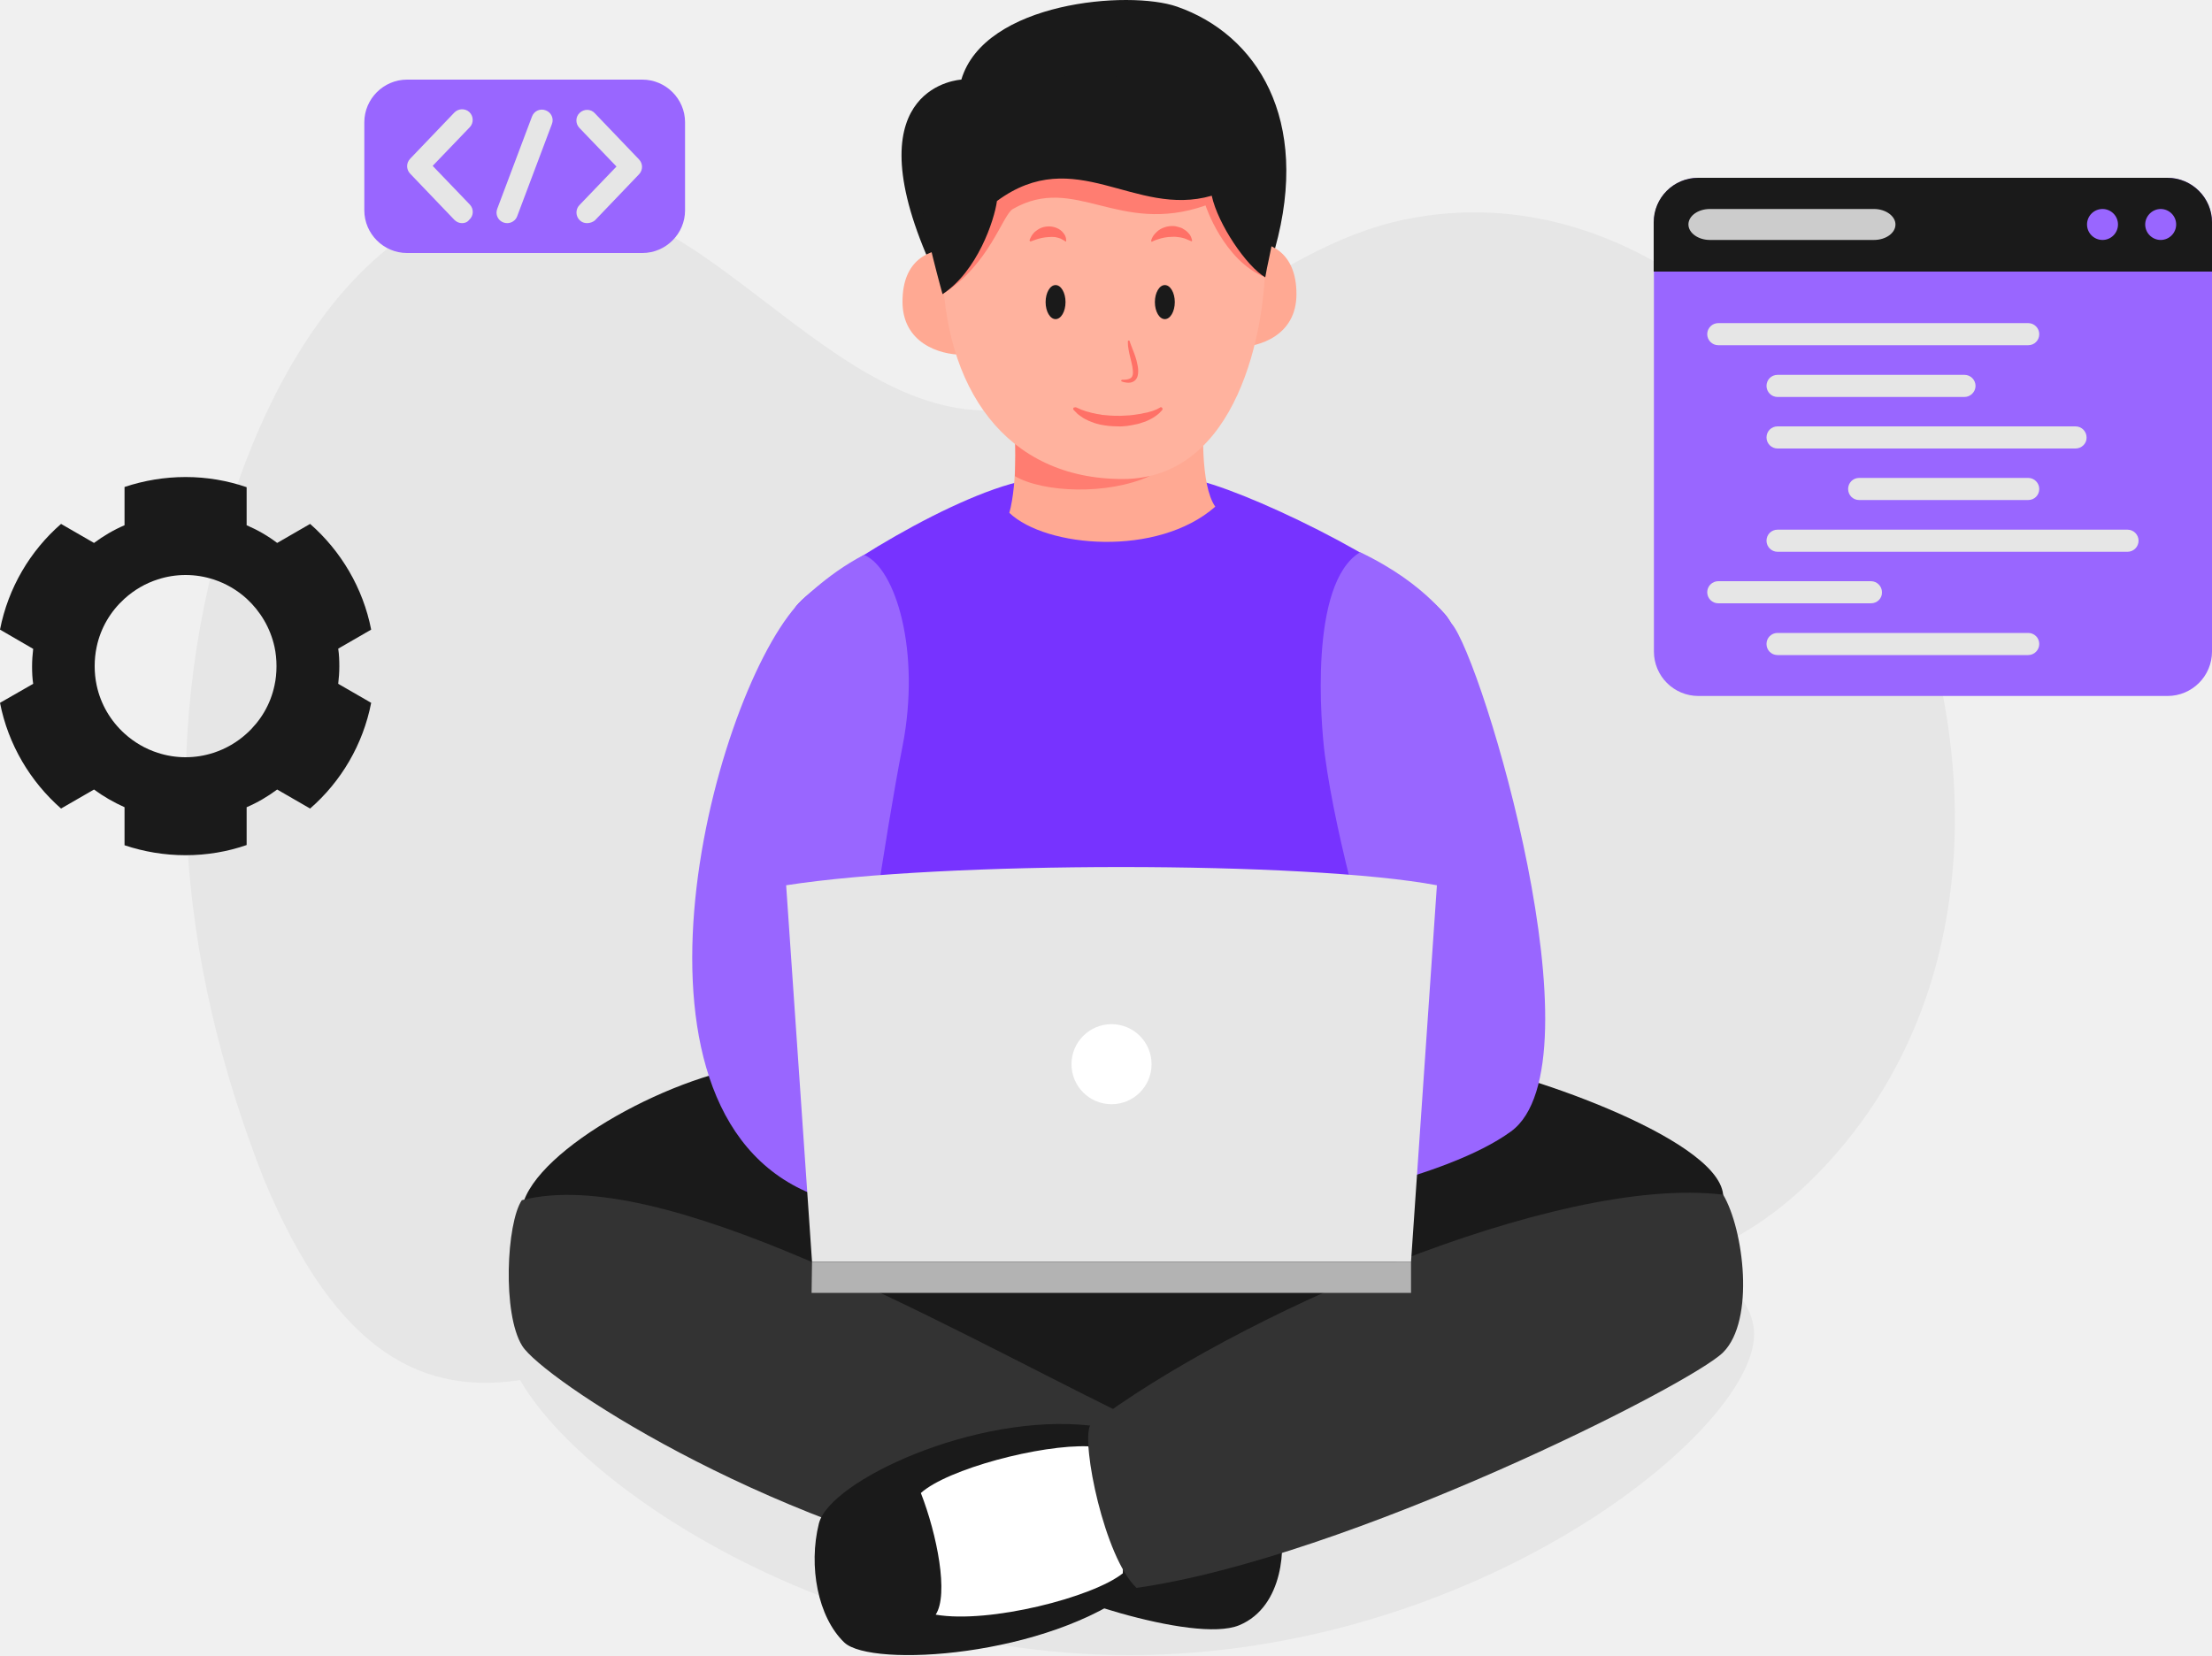
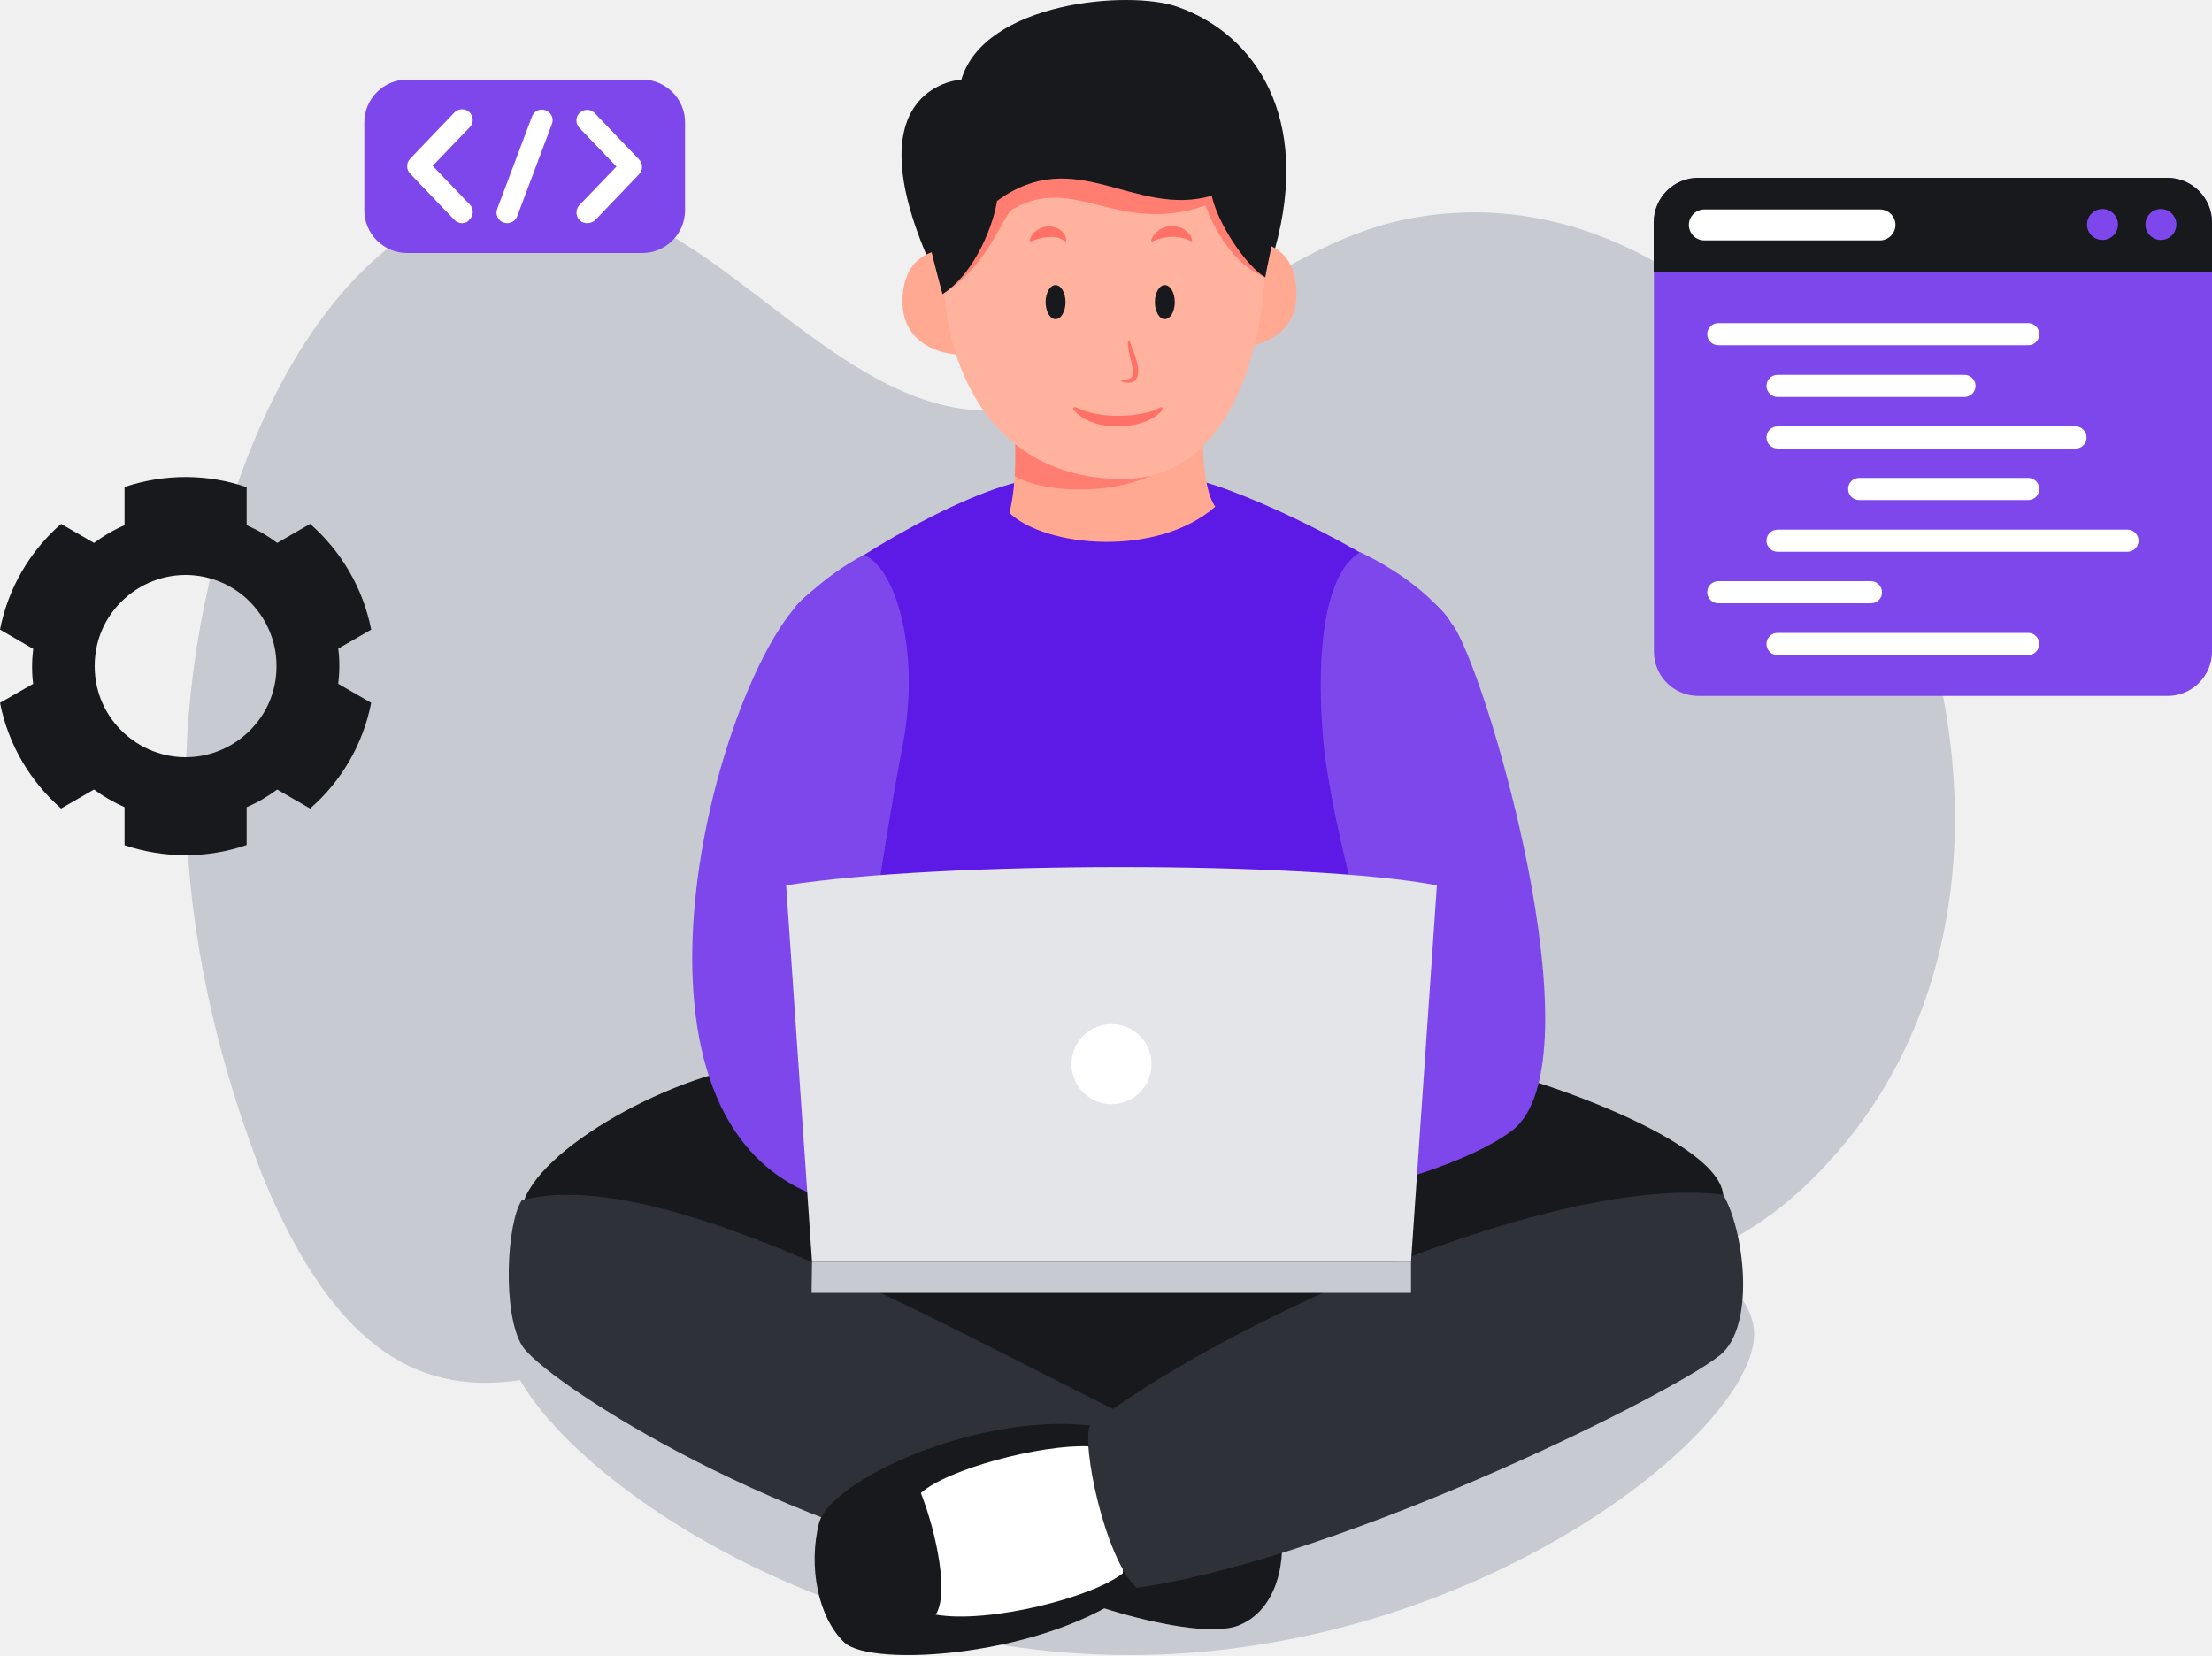
<svg xmlns="http://www.w3.org/2000/svg" version="1.1" x="0px" y="0px" viewBox="0 0 1000 748.4" style="enable-background:new 0 0 1000 748.4;" xml:space="preserve">
  <style type="text/css">
- 	.st0{fill:#E6E6E6;}
- 	.st1{fill:#9966FF;}
- 	.st2{fill:#1A1A1A;}
- 	.st3{fill:#CCCCCC;}
- 	.st4{fill:#333333;}
- 	.st5{fill:#FFFFFF;}
- 	.st6{fill:#7733FF;}
- 	.st7{fill:#B3B3B3;}
- 	.st8{fill:#FFA993;}
- 	.st9{fill:#FF7D71;}
- 	.st10{fill:#FFB29E;}
- 	.st11{fill:#FF7167;}
+ 	.st0{fill:#C7CAD1;}
+ 	.st1{fill:#7E47EB;}
+ 	.st2{fill:#17191C;}
+ 	.st3{fill:#FFFFFF;}
+ 	.st4{fill:#2E3138;}
+ 	.st5{fill:#5D19E6;}
+ 	.st6{fill:#E3E5E8;}
+ 	.st7{fill:#FFA993;}
+ 	.st8{fill:#FF7D71;}
+ 	.st9{fill:#FFB29E;}
+ 	.st10{fill:#FF7167;}
+ 	.st11{fill:#1A1A1A;}
</style>
  <g id="Layer_3">
</g>
  <g id="Layer_1">
</g>
  <g id="Layer_2">
    <g>
      <path class="st0" d="M119.3,533.2c66.4,159.4,158.1,74.3,274.7,22.3c67.5-30.1,116.2-31.9,185.2-6.4    c78.5,29,168.6,53.5,238.6-14.5c157.9-153.2,6.4-473.3-182-435.5c-63.8,12.8-112.6,73.1-175,85.1    c-60.7,11.7-111.1-52.9-162.3-80.4C208,55.2,138.5,124.4,105.4,224.7C70.8,329.7,79.9,433,119.3,533.2z" />
      <g>
        <path class="st1" d="M1000,100.5v194.1c0,11.1-9,20.1-20.1,20.1H767.8c-11.1,0-20.1-9-20.1-20.1V100.5c0-11.1,9-20.1,20.1-20.1     h212.1C991,80.4,1000,89.5,1000,100.5z" />
        <path class="st2" d="M1000,100.5v22.3H747.6v-22.3c0-11.1,9-20.1,20.1-20.1h212.1C991,80.4,1000,89.5,1000,100.5z" />
-         <path class="st1" d="M969.8,101.5c0,3.9,3.2,7,7,7c3.9,0,7-3.2,7-7c0-3.9-3.2-7-7-7C973,94.5,969.8,97.7,969.8,101.5z" />
+         <circle class="st1" cx="976.9" cy="101.5" r="7" />
        <circle class="st1" cx="950.5" cy="101.5" r="7" />
-         <path class="st3" d="M856.9,101.5c0,3.9-4.4,7-9.7,7h-74.2c-5.3,0-9.7-3.2-9.7-7c0-3.9,4.4-7,9.7-7h74.2     C852.5,94.5,856.9,97.7,856.9,101.5z" />
        <g>
          <g>
-             <path class="st0" d="M916.9,156.1H776.8c-2.8,0-5-2.3-5-5c0-2.8,2.3-5,5-5h140.1c2.8,0,5,2.3,5,5       C921.9,153.9,919.7,156.1,916.9,156.1z" />
+             <path class="st3" d="M916.9,156.1H776.8c-2.8,0-5-2.3-5-5c0-2.8,2.3-5,5-5h140.1c2.8,0,5,2.3,5,5       C921.9,153.9,919.7,156.1,916.9,156.1z" />
          </g>
          <g>
-             <path class="st0" d="M888.1,179.5h-84.5c-2.8,0-5-2.3-5-5c0-2.8,2.2-5,5-5h84.5c2.8,0,5,2.3,5,5       C893.1,177.2,890.8,179.5,888.1,179.5z" />
+             <path class="st3" d="M888.1,179.5h-84.5c-2.8,0-5-2.3-5-5c0-2.8,2.2-5,5-5h84.5c2.8,0,5,2.3,5,5       C893.1,177.2,890.8,179.5,888.1,179.5z" />
          </g>
          <g>
-             <path class="st0" d="M938.3,202.8H803.6c-2.8,0-5-2.3-5-5c0-2.8,2.2-5,5-5h134.7c2.8,0,5,2.3,5,5       C943.4,200.5,941.1,202.8,938.3,202.8z" />
+             <path class="st3" d="M938.3,202.8H803.6c-2.8,0-5-2.3-5-5c0-2.8,2.2-5,5-5h134.7c2.8,0,5,2.3,5,5       C943.4,200.5,941.1,202.8,938.3,202.8z" />
          </g>
          <g>
-             <path class="st0" d="M916.9,226.1h-76.4c-2.8,0-5-2.2-5-5c0-2.8,2.2-5,5-5h76.4c2.8,0,5,2.3,5,5       C921.9,223.9,919.7,226.1,916.9,226.1z" />
+             <path class="st3" d="M916.9,226.1h-76.4c-2.8,0-5-2.2-5-5c0-2.8,2.2-5,5-5h76.4c2.8,0,5,2.3,5,5       C921.9,223.9,919.7,226.1,916.9,226.1z" />
          </g>
          <g>
-             <path class="st0" d="M961.8,249.5H803.6c-2.8,0-5-2.3-5-5c0-2.8,2.2-5,5-5h158.2c2.8,0,5,2.3,5,5       C966.8,247.2,964.6,249.5,961.8,249.5z" />
+             <path class="st3" d="M961.8,249.5H803.6c-2.8,0-5-2.3-5-5c0-2.8,2.2-5,5-5h158.2c2.8,0,5,2.3,5,5       C966.8,247.2,964.6,249.5,961.8,249.5z" />
          </g>
          <g>
-             <path class="st0" d="M845.8,272.8h-69c-2.8,0-5-2.3-5-5c0-2.8,2.3-5,5-5h69c2.8,0,5,2.3,5,5       C850.9,270.6,848.6,272.8,845.8,272.8z" />
+             <path class="st3" d="M845.8,272.8h-69c-2.8,0-5-2.3-5-5c0-2.8,2.3-5,5-5h69c2.8,0,5,2.3,5,5       C850.9,270.6,848.6,272.8,845.8,272.8z" />
          </g>
          <g>
-             <path class="st0" d="M916.9,296.2H803.6c-2.8,0-5-2.2-5-5c0-2.8,2.2-5,5-5h113.3c2.8,0,5,2.2,5,5       C921.9,293.9,919.7,296.2,916.9,296.2z" />
+             <path class="st3" d="M916.9,296.2H803.6c-2.8,0-5-2.2-5-5c0-2.8,2.2-5,5-5h113.3c2.8,0,5,2.2,5,5       C921.9,293.9,919.7,296.2,916.9,296.2z" />
          </g>
        </g>
+         <path class="st3" d="M849.9,108.7h-79.4c-3.9,0-7-3.2-7-7v0c0-3.9,3.2-7,7-7h79.4c3.9,0,7,3.2,7,7v0     C856.9,105.5,853.7,108.7,849.9,108.7z" />
      </g>
      <path class="st2" d="M153.4,301.3c0-2.7-0.1-5.3-0.5-8l14.9-8.6c-3.7-18.9-13.7-35.6-27.6-47.8l-14.9,8.6c-4.2-3.2-8.9-5.9-13.8-8    v-17.2c-8.7-3-18-4.6-27.6-4.6c-9.6,0-18.9,1.6-27.6,4.5v17.3c-4.9,2.1-9.5,4.8-13.8,8l-14.9-8.6c-14,12.2-23.9,28.9-27.6,47.8    l15,8.7c-0.3,2.6-0.5,5.2-0.5,7.9c0,2.7,0.1,5.3,0.5,7.9L0,317.8c3.7,18.9,13.7,35.6,27.6,47.8l14.9-8.6c4.2,3.1,8.9,5.8,13.8,8    v17.2c8.7,2.9,17.9,4.5,27.6,4.5c9.6,0,19-1.6,27.6-4.6V365c4.9-2.1,9.5-4.8,13.8-8l14.9,8.6c14-12.2,23.9-28.9,27.6-47.8    l-14.9-8.6C153.2,306.6,153.4,304,153.4,301.3z M124.1,309.9c-1.8,8.6-6.3,16.1-12.6,21.8c-4.3,3.9-9.4,6.9-15,8.7    c-4,1.3-8.2,2-12.6,2c-4.4,0-8.6-0.7-12.6-2c-5.6-1.8-10.7-4.8-15-8.7c-6.3-5.7-10.8-13.3-12.6-21.8c-0.6-2.8-0.9-5.7-0.9-8.7    c0-3,0.3-5.9,0.9-8.7c1.8-8.6,6.3-16.1,12.6-21.8c4.3-3.9,9.4-6.9,15-8.7c4-1.3,8.2-2,12.6-2c4.4,0,8.6,0.7,12.6,2    c5.6,1.8,10.7,4.8,15,8.7c6.2,5.7,10.7,13.2,12.6,21.8c0.6,2.8,0.9,5.7,0.9,8.7C125,304.3,124.7,307.2,124.1,309.9z" />
      <g>
        <path class="st1" d="M309.7,95.1c0,10.6-8.7,19.3-19.3,19.3H184c-10.6,0-19.3-8.7-19.3-19.3V55.3c0-10.6,8.7-19.3,19.3-19.3     h106.4c10.6,0,19.3,8.7,19.3,19.3V95.1z" />
      </g>
      <g>
        <g>
-           <path class="st0" d="M265.4,100.9c-1.2,0-2.4-0.4-3.3-1.3c-1.9-1.8-2-4.9-0.2-6.8l16.8-17.5l-16.8-17.5c-1.8-1.9-1.8-5,0.2-6.8      c1.9-1.8,5-1.8,6.8,0.2l20,20.9c1.8,1.9,1.8,4.8,0,6.7l-20,20.9C268,100.4,266.7,100.9,265.4,100.9z" />
+           <path class="st3" d="M265.4,100.9c-1.2,0-2.4-0.4-3.3-1.3c-1.9-1.8-2-4.9-0.2-6.8l16.8-17.5l-16.8-17.5c-1.8-1.9-1.8-5,0.2-6.8      c1.9-1.8,5-1.8,6.8,0.2l20,20.9c1.8,1.9,1.8,4.8,0,6.7l-20,20.9C268,100.4,266.7,100.9,265.4,100.9z" />
        </g>
        <g>
-           <path class="st0" d="M208.9,100.9c-1.3,0-2.5-0.5-3.5-1.5l-20-20.9c-1.8-1.9-1.8-4.8,0-6.7l20-20.9c1.8-1.9,4.9-2,6.8-0.2      c1.9,1.8,2,4.9,0.2,6.8l-16.8,17.5l16.8,17.5c1.8,1.9,1.8,5-0.2,6.8C211.3,100.5,210.1,100.9,208.9,100.9z" />
+           <path class="st3" d="M208.9,100.9c-1.3,0-2.5-0.5-3.5-1.5l-20-20.9c-1.8-1.9-1.8-4.8,0-6.7l20-20.9c1.8-1.9,4.9-2,6.8-0.2      c1.9,1.8,2,4.9,0.2,6.8l-16.8,17.5l16.8,17.5c1.8,1.9,1.8,5-0.2,6.8C211.3,100.5,210.1,100.9,208.9,100.9z" />
        </g>
        <g>
-           <path class="st0" d="M229.3,100.9c-0.6,0-1.1-0.1-1.7-0.3c-2.5-0.9-3.8-3.7-2.8-6.2l15.7-41.7c0.9-2.5,3.7-3.8,6.2-2.8      c2.5,0.9,3.8,3.7,2.8,6.2l-15.7,41.7C233.1,99.7,231.2,100.9,229.3,100.9z" />
+           <path class="st3" d="M229.3,100.9c-0.6,0-1.1-0.1-1.7-0.3c-2.5-0.9-3.8-3.7-2.8-6.2l15.7-41.7c0.9-2.5,3.7-3.8,6.2-2.8      c2.5,0.9,3.8,3.7,2.8,6.2l-15.7,41.7C233.1,99.7,231.2,100.9,229.3,100.9z" />
        </g>
      </g>
      <path class="st0" d="M793,603.3c0,44.3-126.4,145.1-282.3,145.1c-155.9,0-282.3-100.8-282.3-145.1c0-44.3,126.4-80.3,282.3-80.3    C666.7,523,793,559,793,603.3z" />
      <g>
        <path class="st2" d="M661.7,481.2c19.4,1.4,114.8,32.4,117.3,59c2.4,26.6-200.7,143.9-289.7,142.7     c-89-1.2-259.2-111.2-253.2-137.4c6-26.2,70.4-61.2,110-64.3C395.7,477.4,661.7,481.2,661.7,481.2z" />
        <path class="st2" d="M484.4,625.2c13.5,3.3,37.1,21.4,45.5,26.2c8.5,4.8,45.3,27.2,48.4,36.9c3,9.7,2.4,38.1-18.1,46.6     c-20.6,8.5-89.5-15.1-98.5-23.6C451.3,644.2,484.4,625.2,484.4,625.2z" />
        <path class="st4" d="M235.9,542.7c-6.9,10.3-8.9,51.4,0.2,65.9s107,79.8,220.1,102.8c-3.6-16.9,41.5-64.1,49.6-73     C423.1,597.7,299,526.3,235.9,542.7z" />
        <path class="st2" d="M492.8,644.6c-51.8-5.8-117.8,25-122.6,44.3c-4.8,19.3-0.5,42.3,11.5,53.8c12.1,11.5,91.7,6.7,132-24.8     C522,685.3,492.8,644.6,492.8,644.6z" />
-         <path class="st5" d="M492.1,654c-21.6-0.9-63.7,10.2-75.8,21.1c7.3,18.7,12.7,45.9,6.7,55c24.2,4.2,71.2-7.9,84.6-18.7     C508.7,693.8,492.1,654,492.1,654z" />
+         <path class="st3" d="M492.1,654c-21.6-0.9-63.7,10.2-75.8,21.1c7.3,18.7,12.7,45.9,6.7,55c24.2,4.2,71.2-7.9,84.6-18.7     C508.7,693.8,492.1,654,492.1,654z" />
        <path class="st4" d="M779,540.2c9.3,15.7,14.5,56.8,0,71.3S609.7,704.3,513.8,718c-14.5-13.7-25-65.3-21-73.4     C557.3,595.5,703.2,531,779,540.2z" />
      </g>
      <g>
-         <path class="st6" d="M653.3,417.3c2.6,32.6-13.9,36.3-25.4,44.1s-7.9,31.4-3.6,71.3c-26,20.6-166.9,51.4-244.8,9.7     c1.8-11.5,3-42.9,1.2-56.8s-8.5-21.8-32-35.7C325,436.1,349.8,286.7,360,274c10.3-12.7,73.8-52.6,107-57.4c0,0,50.8-3,71.3,0     c20.6,3,94.9,38.1,114.9,61.1C673.2,300.6,651.4,394.3,653.3,417.3z" />
+         <path class="st5" d="M653.3,417.3c2.6,32.6-13.9,36.3-25.4,44.1s-7.9,31.4-3.6,71.3c-26,20.6-166.9,51.4-244.8,9.7     c1.8-11.5,3-42.9,1.2-56.8s-8.5-21.8-32-35.7C325,436.1,349.8,286.7,360,274c10.3-12.7,73.8-52.6,107-57.4c0,0,50.8-3,71.3,0     c20.6,3,94.9,38.1,114.9,61.1C673.2,300.6,651.4,394.3,653.3,417.3z" />
        <path class="st1" d="M582.3,545.5c3.2-0.8,70.9-12.1,100.8-33.9c41.8-30.5-12.9-213.6-26.9-229.7c0,0-10.7-17.6-41.3-32.2     c-23.3,14-17.7,78.2-16,91.4c5.2,39.9,21.7,94.9,25.4,107.6c-8.9,9.7-51.6,29-51.6,29L582.3,545.5z" />
        <path class="st1" d="M427.5,549.5c0,0-29,1.3-56.4-8.1C272.5,507.6,320.7,318.8,360,274c0,0,13.2-14.2,30.6-23.1     c14.3,5.9,25.8,43.6,17.4,86.6c-7.9,40.3-19.2,118.5-19.2,126.6c8.9,6.4,34.7,19.3,34.7,19.3L427.5,549.5z" />
-         <path class="st0" d="M637.9,570.5H367.1l-11.7-170.2c70.2-11,235.6-11,294.2,0L637.9,570.5z" />
-         <circle class="st5" cx="502.5" cy="481.2" r="18.1" />
-         <polygon class="st7" points="637.9,570.5 637.9,584.6 366.9,584.6 367.1,570.5    " />
+         <path class="st6" d="M637.9,570.5H367.1l-11.7-170.2c70.2-11,235.6-11,294.2,0L637.9,570.5z" />
+         <circle class="st3" cx="502.5" cy="481.2" r="18.1" />
+         <polygon class="st0" points="637.9,570.5 637.9,584.6 366.9,584.6 367.1,570.5    " />
      </g>
      <g>
-         <path class="st8" d="M544.6,181.5c-1,10.9-2,37.9,4.8,47.6c-26.2,23-76.6,18.5-93.1,2.8c3.6-12.9,3.6-39.5,0-48     c-3.6-8.5,42.7-14.9,42.7-14.9L544.6,181.5z" />
+         <path class="st7" d="M544.6,181.5c-1,10.9-2,37.9,4.8,47.6c-26.2,23-76.6,18.5-93.1,2.8c3.6-12.9,3.6-39.5,0-48     c-3.6-8.5,42.7-14.9,42.7-14.9L544.6,181.5z" />
        <path class="st2" d="M418.7,115c-32.3-76.6,15.9-79,15.9-79c10.5-35.2,75.7-40.6,97.5-33c35.9,12.5,60.6,50.7,44.3,109.4     c0,0-20.2,88-68.8,87.8C458.7,200.1,418.7,115,418.7,115z" />
-         <path class="st8" d="M586.1,133c0,18.7-16.7,24-27,24c-10.4,0-7.4-16.7-7.4-27.1c0-10.5,1.4-20.8,11.8-20.8     C573.9,109,586.1,113.8,586.1,133z" />
-         <path class="st8" d="M408,136.4c0,18.7,16.7,24,27,24s7.4-16.7,7.4-27.1s-1.4-20.8-11.8-20.8S408,117.3,408,136.4z" />
-         <path class="st9" d="M519.7,215.3c-19,8.6-48,7.5-60.9,0c0.2-5.9,0.4-13.4,0-17.7C474.1,202.5,519.7,215.3,519.7,215.3z" />
-         <path class="st10" d="M426.1,117.9c0,58,29,98.7,81.4,98.7s64.5-68.5,64.5-98.7S523.3,53,497.1,53     C433.4,53,426.1,117.9,426.1,117.9z" />
-         <path class="st9" d="M426.1,133c21.4-13.5,27-35.7,31.8-38.5c28.1-16.1,47.6,12.2,87.1-1.6c0,0,8.1,24.9,27,32.5     c0.9-16-19.5-43.4-31.5-54.3c-12-10.9-81.8-22.9-94.6,3.3C433,100.5,426.1,133,426.1,133z" />
+         <path class="st7" d="M586.1,133c0,18.7-16.7,24-27,24c-10.4,0-7.4-16.7-7.4-27.1c0-10.5,1.4-20.8,11.8-20.8     C573.9,109,586.1,113.8,586.1,133z" />
+         <path class="st7" d="M408,136.4c0,18.7,16.7,24,27,24s7.4-16.7,7.4-27.1s-1.4-20.8-11.8-20.8S408,117.3,408,136.4z" />
+         <path class="st8" d="M519.7,215.3c-19,8.6-48,7.5-60.9,0c0.2-5.9,0.4-13.4,0-17.7C474.1,202.5,519.7,215.3,519.7,215.3z" />
+         <path class="st9" d="M426.1,117.9c0,58,29,98.7,81.4,98.7s64.5-68.5,64.5-98.7S523.3,53,497.1,53     C433.4,53,426.1,117.9,426.1,117.9z" />
+         <path class="st8" d="M426.1,133c21.4-13.5,27-35.7,31.8-38.5c28.1-16.1,47.6,12.2,87.1-1.6c0,0,8.1,24.9,27,32.5     c0.9-16-19.5-43.4-31.5-54.3c-12-10.9-81.8-22.9-94.6,3.3C433,100.5,426.1,133,426.1,133z" />
        <path class="st2" d="M426.1,133c15.7-10.3,23.4-33.3,24.6-42.1c35.5-26.2,62.1,7.7,97.1-2.4c2.8,12.9,15.7,31.9,24.2,36.9     c1.6-10.1,7.1-26.9,2.7-38.2c-4.4-11.3-9.8-51.2-79.6-53.2c-69.8-2-80.3,42.7-78.7,56.4S426.1,133,426.1,133z" />
        <ellipse class="st2" cx="526.6" cy="136.6" rx="4.5" ry="7.7" />
        <ellipse class="st2" cx="477.2" cy="136.6" rx="4.5" ry="7.7" />
-         <path class="st11" d="M520.4,108.8c0,0,0-0.1,0.1-0.3c0.1-0.2,0.1-0.5,0.3-0.8c0.3-0.7,0.8-1.5,1.6-2.3c0.4-0.4,0.8-0.8,1.3-1.2     c0.5-0.4,1.1-0.7,1.7-1c0.6-0.3,1.3-0.5,2-0.7c0.7-0.2,1.4-0.2,2.2-0.3c0.7,0,1.5,0,2.2,0.2c0.7,0.1,1.4,0.4,2.1,0.6     c0.7,0.2,1.2,0.7,1.8,1c0.5,0.3,1,0.8,1.4,1.2c0.8,0.8,1.3,1.7,1.5,2.4c0.3,0.7,0.3,1.1,0.3,1.1l0,0.2c0,0.1-0.1,0.2-0.2,0.2     c0,0-0.1,0-0.1,0c0,0-0.3-0.1-0.7-0.3c-0.5-0.2-1.1-0.5-1.9-0.8c-0.4-0.2-0.9-0.3-1.3-0.4c-0.5-0.1-1-0.3-1.5-0.3     c-1.1-0.2-2.2-0.3-3.4-0.2c-2.3,0-4.6,0.5-6.3,1.1c-1.7,0.5-2.7,1.1-2.7,1.1c-0.1,0.1-0.2,0-0.3-0.1c0,0,0-0.1,0-0.1L520.4,108.8     z" />
-         <path class="st11" d="M465.4,108.8c0,0,0.1-0.4,0.4-1.1c0.3-0.6,0.7-1.4,1.4-2.2c0.3-0.4,0.7-0.8,1.2-1.1c0.4-0.3,0.9-0.7,1.5-1     c1.1-0.6,2.3-0.9,3.6-1c1.3-0.1,2.7,0.1,4,0.6c1.3,0.5,2.4,1.3,3.1,2.2c0.4,0.4,0.6,0.9,0.9,1.3c0.2,0.4,0.3,0.9,0.4,1.2     c0.1,0.7,0.1,1.1,0.1,1.1l0,0.2c0,0.1-0.1,0.2-0.2,0.2c0,0-0.1,0-0.1,0c0,0-0.2-0.1-0.6-0.4c-0.4-0.3-1-0.5-1.6-0.9     c-0.7-0.3-1.6-0.5-2.5-0.7c-1-0.1-2-0.1-3,0c-2.1,0.1-4.1,0.6-5.6,1.1c-1.5,0.5-2.5,0.9-2.5,0.9c-0.1,0-0.2,0-0.2-0.1     c0,0,0-0.1,0-0.1L465.4,108.8z" />
-         <path class="st11" d="M510.7,154.3c0,0,0.1,0.3,0.3,0.9c0.2,0.6,0.5,1.4,0.9,2.4c0.8,2,1.9,4.7,2.4,7.7c0.3,1.5,0.4,3.1,0,4.7     c-0.2,0.8-0.7,1.6-1.3,2.1c-0.6,0.5-1.4,0.8-2,0.9c-1.3,0.2-2.2-0.1-2.9-0.2c-0.6-0.2-1-0.3-1-0.3c-0.2-0.1-0.3-0.3-0.2-0.5     c0.1-0.2,0.2-0.2,0.3-0.3l0,0c0,0,0.4,0,1,0c0.6,0,1.5-0.1,2.3-0.4c0.9-0.3,1.4-0.9,1.6-1.9c0.2-1,0-2.4-0.2-3.7     c-0.5-2.7-1.4-5.5-1.7-7.7c-0.2-1.1-0.3-2-0.3-2.7c0-0.7,0-1,0-1l0,0c0-0.2,0.2-0.4,0.4-0.3C510.6,154,510.7,154.1,510.7,154.3z" />
-         <path class="st11" d="M486.5,184.2c0,0,0.6,0.3,1.6,0.7c0.5,0.3,1.2,0.5,1.8,0.7c0.7,0.3,1.4,0.5,2.3,0.7     c0.9,0.3,1.8,0.5,2.9,0.7c1,0.3,2.1,0.3,3.2,0.6c1.1,0.1,2.3,0.2,3.5,0.3c1.2,0.1,2.4,0.1,3.6,0.1c1.2,0.1,2.4-0.1,3.6-0.1     c1.2-0.1,2.4-0.1,3.5-0.3c1.1-0.2,2.2-0.3,3.3-0.5c1-0.2,2-0.5,2.9-0.6c0.9-0.3,1.7-0.5,2.4-0.7c0.7-0.3,1.3-0.5,1.8-0.7     c0.9-0.5,1.5-0.8,1.5-0.8l0.1-0.1c0.4-0.2,0.8,0,1,0.4c0.1,0.3,0.1,0.6-0.1,0.8c0,0-0.4,0.5-1.3,1.4c-0.9,0.8-2.3,1.9-4.1,2.8     c-0.9,0.4-1.9,1-3.1,1.3c-1.1,0.4-2.3,0.8-3.5,1c-1.2,0.3-2.6,0.5-3.9,0.7c-1.3,0.1-2.7,0.3-4.1,0.2c-1.4,0-2.7-0.1-4.1-0.2     c-1.3-0.1-2.6-0.4-3.9-0.6c-1.2-0.3-2.5-0.6-3.6-1.1c-0.6-0.2-1.1-0.4-1.6-0.6c-0.5-0.3-1-0.5-1.4-0.7c-0.9-0.4-1.7-1-2.4-1.5     c-0.7-0.5-1.3-0.9-1.7-1.4c-0.8-0.8-1.3-1.3-1.3-1.3c-0.3-0.3-0.3-0.8,0-1.1C485.9,184.2,486.3,184.1,486.5,184.2z" />
+         <path class="st10" d="M520.4,108.8c0,0,0-0.1,0.1-0.3c0.1-0.2,0.1-0.5,0.3-0.8c0.3-0.7,0.8-1.5,1.6-2.3c0.4-0.4,0.8-0.8,1.3-1.2     c0.5-0.4,1.1-0.7,1.7-1c0.6-0.3,1.3-0.5,2-0.7c0.7-0.2,1.4-0.2,2.2-0.3c0.7,0,1.5,0,2.2,0.2c0.7,0.1,1.4,0.4,2.1,0.6     c0.7,0.2,1.2,0.7,1.8,1c0.5,0.3,1,0.8,1.4,1.2c0.8,0.8,1.3,1.7,1.5,2.4c0.3,0.7,0.3,1.1,0.3,1.1l0,0.2c0,0.1-0.1,0.2-0.2,0.2     c0,0-0.1,0-0.1,0c0,0-0.3-0.1-0.7-0.3c-0.5-0.2-1.1-0.5-1.9-0.8c-0.4-0.2-0.9-0.3-1.3-0.4c-0.5-0.1-1-0.3-1.5-0.3     c-1.1-0.2-2.2-0.3-3.4-0.2c-2.3,0-4.6,0.5-6.3,1.1c-1.7,0.5-2.7,1.1-2.7,1.1c-0.1,0.1-0.2,0-0.3-0.1c0,0,0-0.1,0-0.1L520.4,108.8     z" />
+         <path class="st10" d="M465.4,108.8c0,0,0.1-0.4,0.4-1.1c0.3-0.6,0.7-1.4,1.4-2.2c0.3-0.4,0.7-0.8,1.2-1.1c0.4-0.3,0.9-0.7,1.5-1     c1.1-0.6,2.3-0.9,3.6-1c1.3-0.1,2.7,0.1,4,0.6c1.3,0.5,2.4,1.3,3.1,2.2c0.4,0.4,0.6,0.9,0.9,1.3c0.2,0.4,0.3,0.9,0.4,1.2     c0.1,0.7,0.1,1.1,0.1,1.1l0,0.2c0,0.1-0.1,0.2-0.2,0.2c0,0-0.1,0-0.1,0c0,0-0.2-0.1-0.6-0.4c-0.4-0.3-1-0.5-1.6-0.9     c-0.7-0.3-1.6-0.5-2.5-0.7c-1-0.1-2-0.1-3,0c-2.1,0.1-4.1,0.6-5.6,1.1c-1.5,0.5-2.5,0.9-2.5,0.9c-0.1,0-0.2,0-0.2-0.1     c0,0,0-0.1,0-0.1L465.4,108.8z" />
+         <path class="st10" d="M510.7,154.3c0,0,0.1,0.3,0.3,0.9c0.2,0.6,0.5,1.4,0.9,2.4c0.8,2,1.9,4.7,2.4,7.7c0.3,1.5,0.4,3.1,0,4.7     c-0.2,0.8-0.7,1.6-1.3,2.1c-0.6,0.5-1.4,0.8-2,0.9c-1.3,0.2-2.2-0.1-2.9-0.2c-0.6-0.2-1-0.3-1-0.3c-0.2-0.1-0.3-0.3-0.2-0.5     c0.1-0.2,0.2-0.2,0.3-0.3l0,0c0,0,0.4,0,1,0c0.6,0,1.5-0.1,2.3-0.4c0.9-0.3,1.4-0.9,1.6-1.9c0.2-1,0-2.4-0.2-3.7     c-0.5-2.7-1.4-5.5-1.7-7.7c-0.2-1.1-0.3-2-0.3-2.7c0-0.7,0-1,0-1l0,0c0-0.2,0.2-0.4,0.4-0.3C510.6,154,510.7,154.1,510.7,154.3z" />
+         <path class="st10" d="M486.5,184.2c0,0,0.6,0.3,1.6,0.7c0.5,0.3,1.2,0.5,1.8,0.7c0.7,0.3,1.4,0.5,2.3,0.7     c0.9,0.3,1.8,0.5,2.9,0.7c1,0.3,2.1,0.3,3.2,0.6c1.1,0.1,2.3,0.2,3.5,0.3c1.2,0.1,2.4,0.1,3.6,0.1c1.2,0.1,2.4-0.1,3.6-0.1     c1.2-0.1,2.4-0.1,3.5-0.3c1.1-0.2,2.2-0.3,3.3-0.5c1-0.2,2-0.5,2.9-0.6c0.9-0.3,1.7-0.5,2.4-0.7c0.7-0.3,1.3-0.5,1.8-0.7     c0.9-0.5,1.5-0.8,1.5-0.8l0.1-0.1c0.4-0.2,0.8,0,1,0.4c0.1,0.3,0.1,0.6-0.1,0.8c0,0-0.4,0.5-1.3,1.4c-0.9,0.8-2.3,1.9-4.1,2.8     c-0.9,0.4-1.9,1-3.1,1.3c-1.1,0.4-2.3,0.8-3.5,1c-1.2,0.3-2.6,0.5-3.9,0.7c-1.3,0.1-2.7,0.3-4.1,0.2c-1.4,0-2.7-0.1-4.1-0.2     c-1.3-0.1-2.6-0.4-3.9-0.6c-1.2-0.3-2.5-0.6-3.6-1.1c-0.6-0.2-1.1-0.4-1.6-0.6c-0.5-0.3-1-0.5-1.4-0.7c-0.9-0.4-1.7-1-2.4-1.5     c-0.7-0.5-1.3-0.9-1.7-1.4c-0.8-0.8-1.3-1.3-1.3-1.3c-0.3-0.3-0.3-0.8,0-1.1C485.9,184.2,486.3,184.1,486.5,184.2z" />
      </g>
    </g>
  </g>
</svg>
